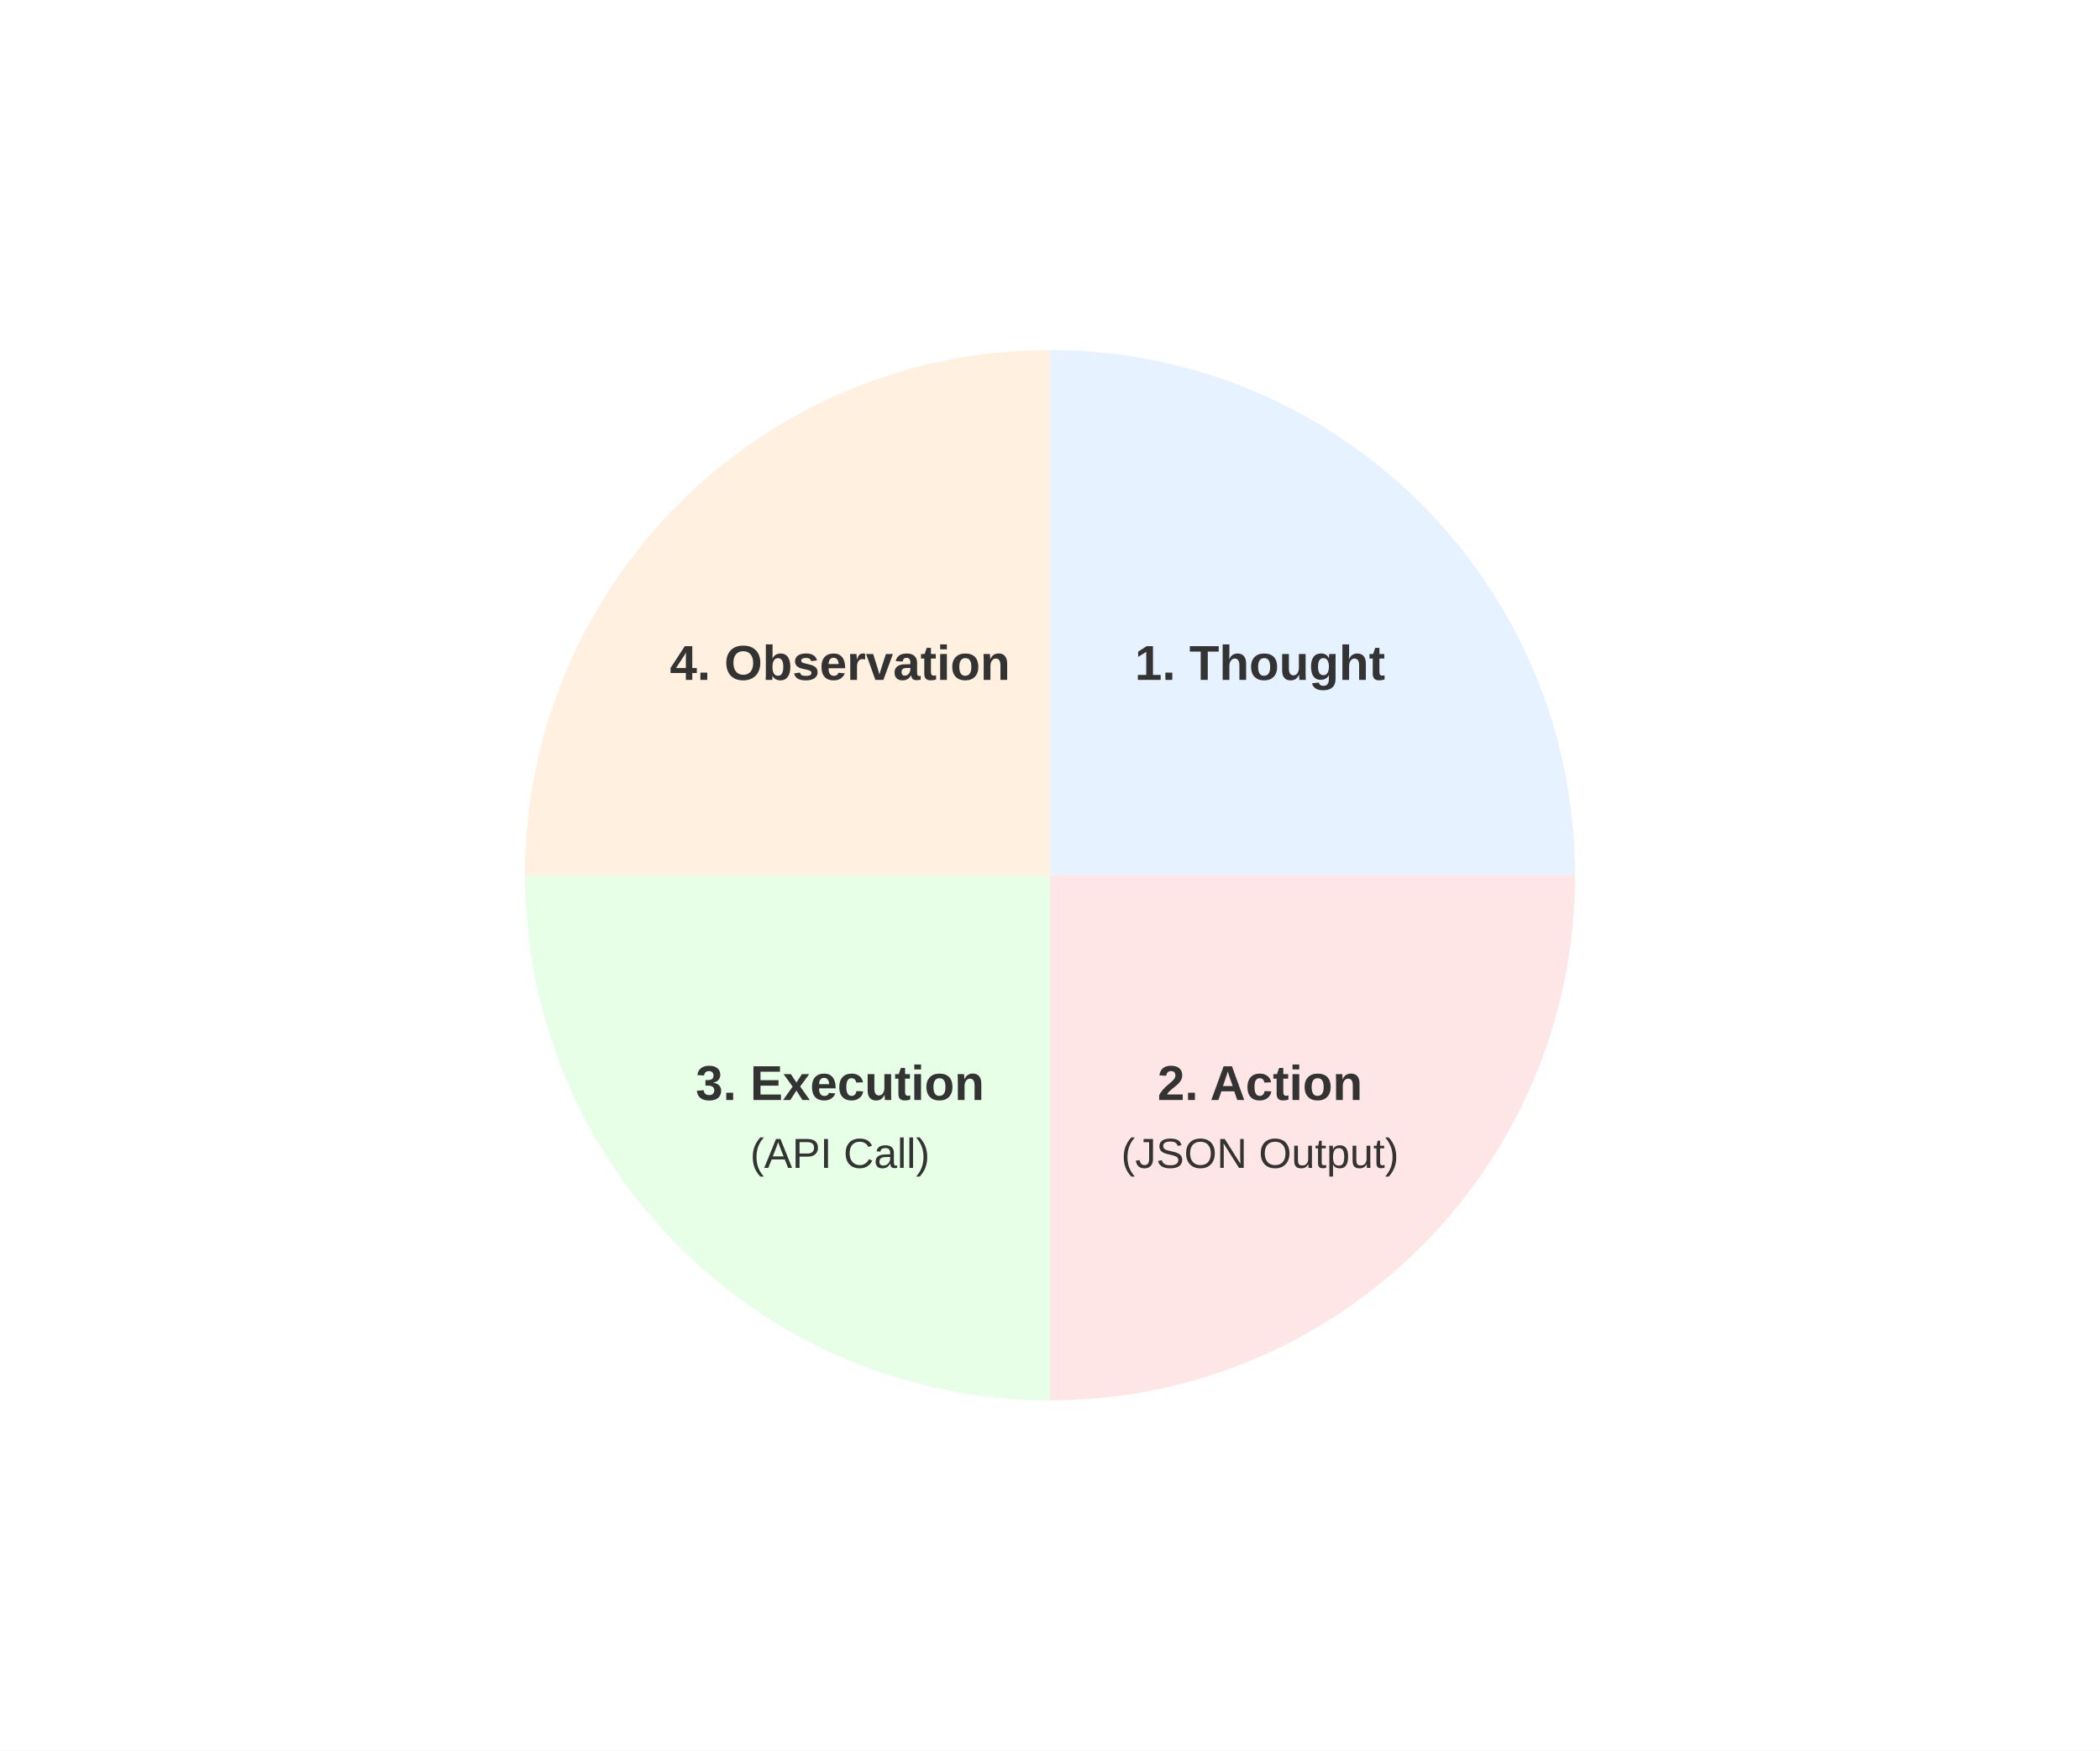
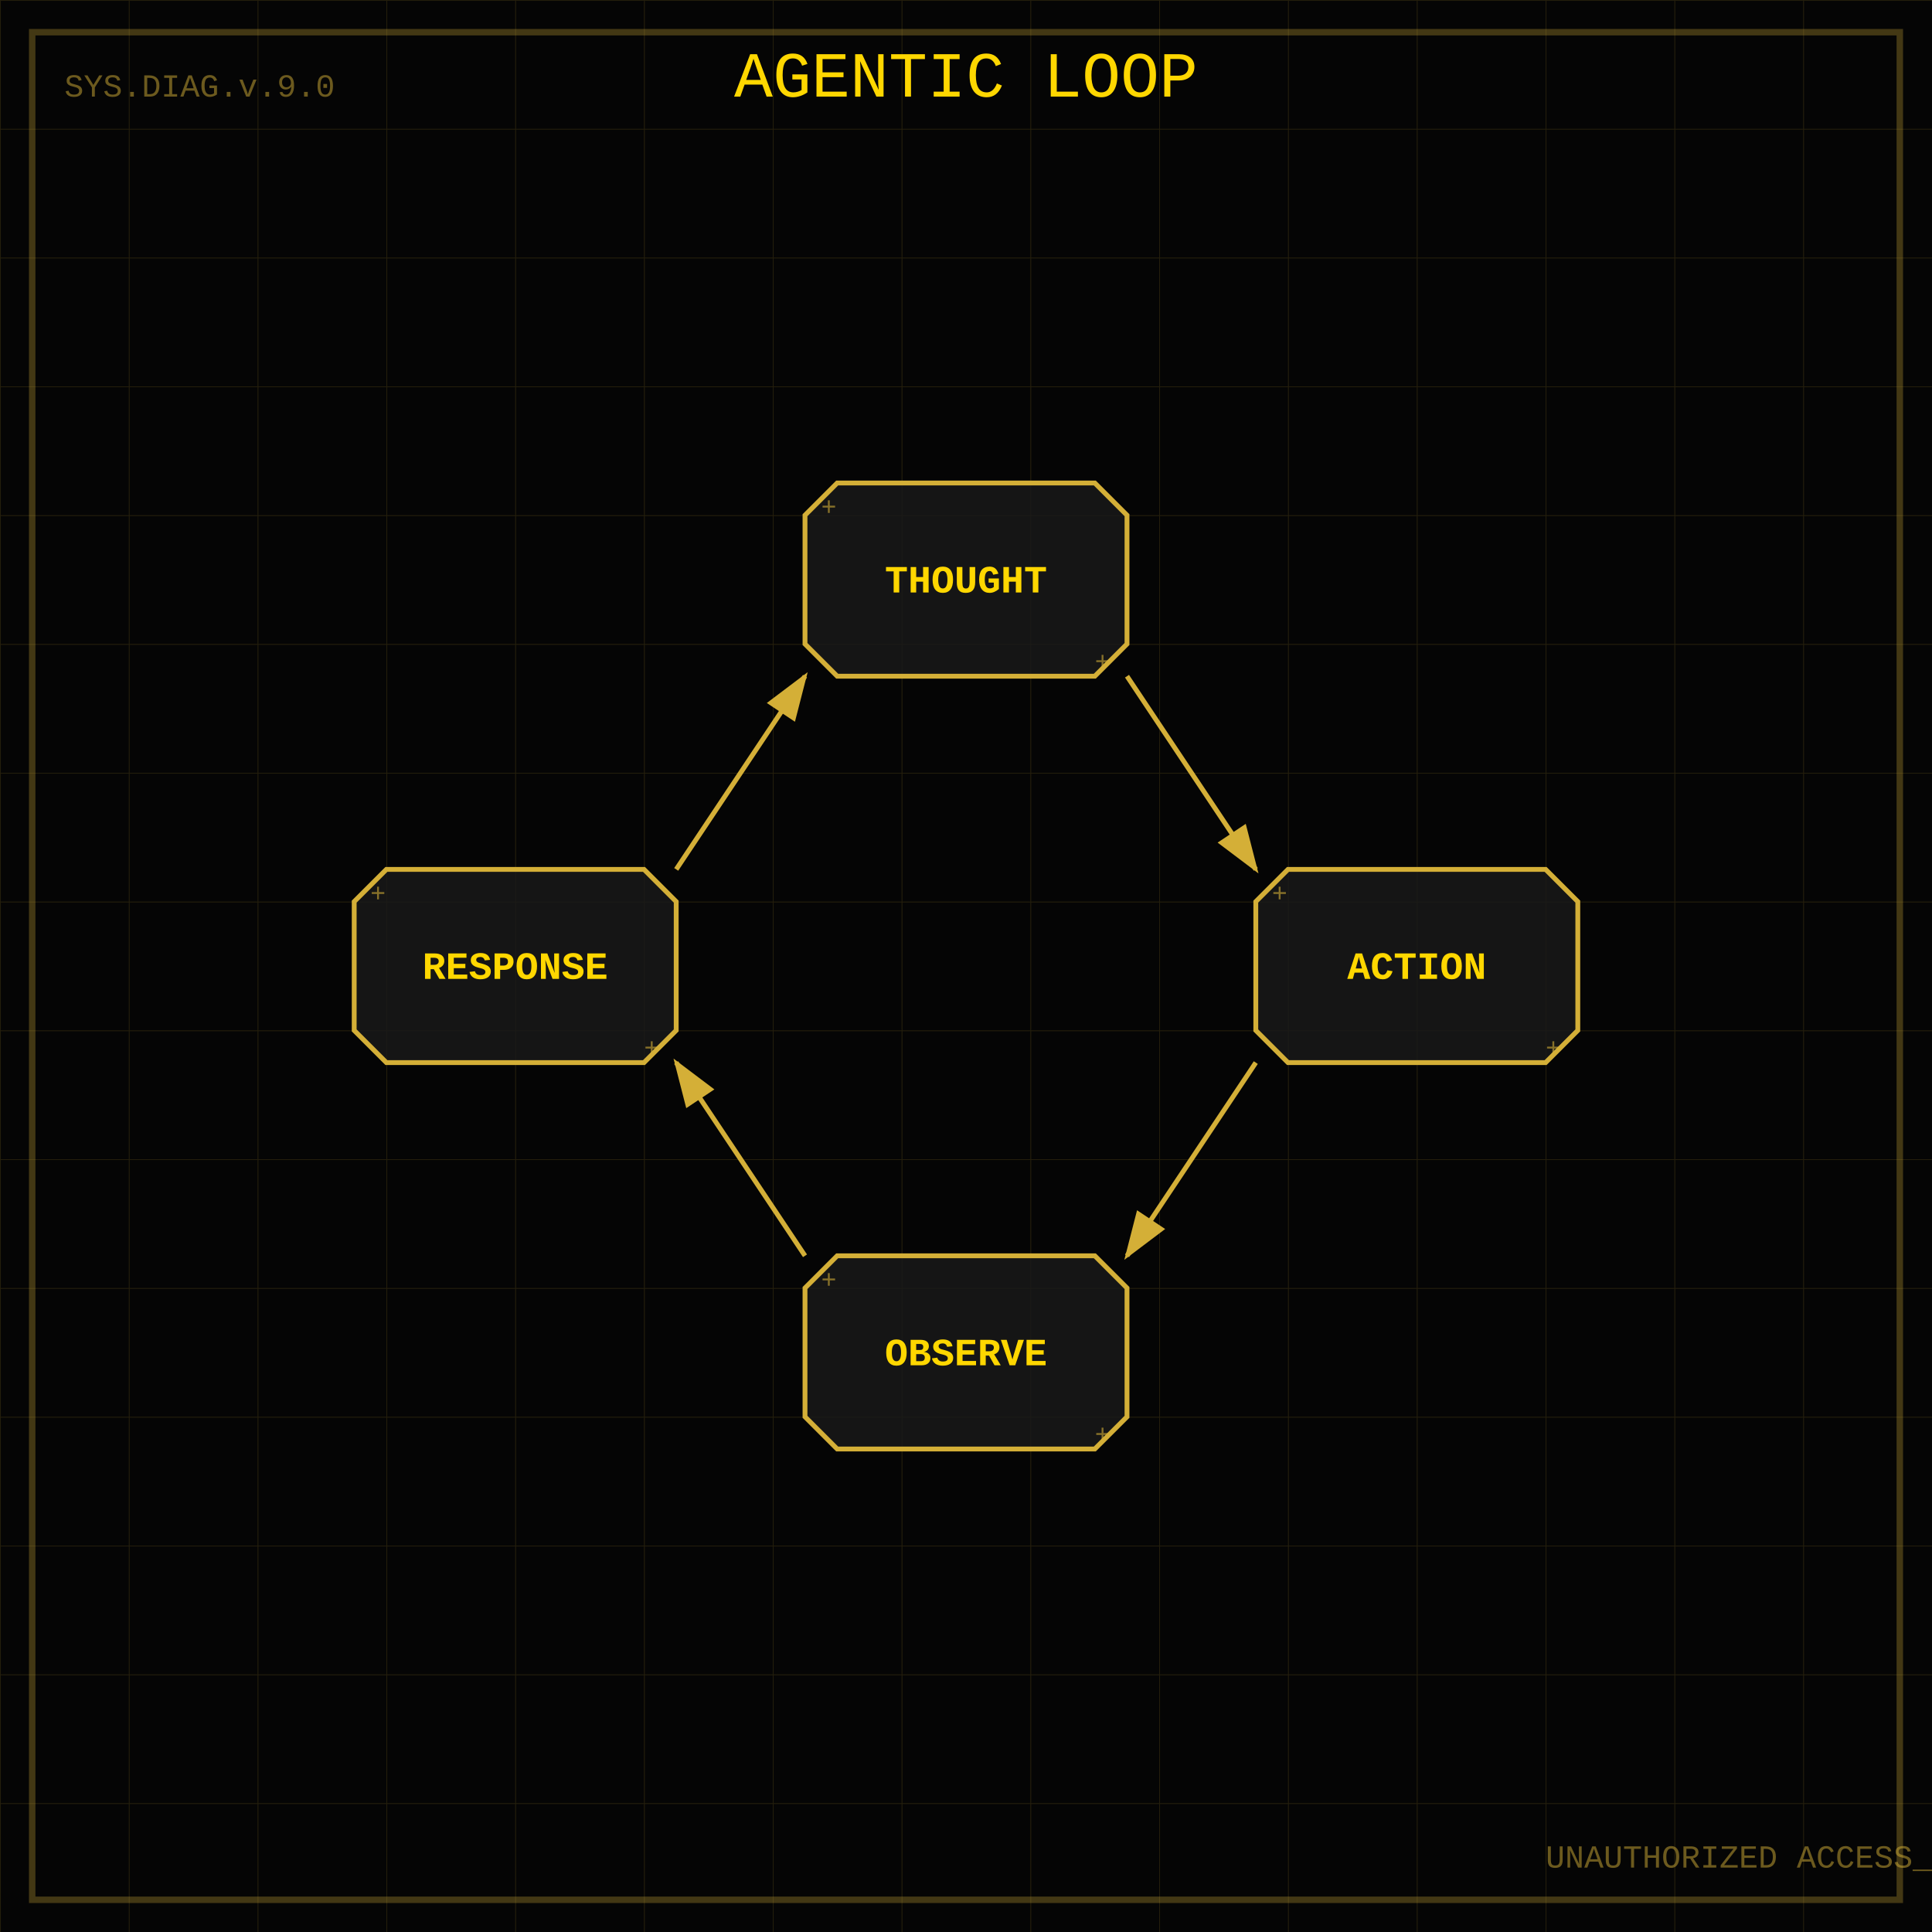
- <svg xmlns="http://www.w3.org/2000/svg" width="600" height="500" viewBox="0 0 600 500">
+ <svg xmlns="http://www.w3.org/2000/svg" viewBox="0 0 600 600">
  <defs>
+     <pattern id="grid" width="40" height="40" patternUnits="userSpaceOnUse">
+       <path d="M 40 0 L 0 0 0 40" fill="none" stroke="#D4AF37" stroke-width="0.5" opacity="0.15" />
+     </pattern>
    <marker id="arrowhead" markerWidth="10" markerHeight="7" refX="9" refY="3.5" orient="auto">
-       <polygon points="0 0, 10 3.5, 0 7" fill="#333" />
+       <polygon points="0 0, 10 3.5, 0 7" fill="#D4AF37" />
+     </marker>
+     <marker id="dot" markerWidth="6" markerHeight="6" refX="3" refY="3" orient="auto">
+       <circle cx="3" cy="3" r="3" fill="#D4AF37" />
    </marker>
  </defs>
-   <rect width="100%" height="100%" fill="#ffffff" />
-   <path d="M 300 250 L 300 100 A 150 150 0 0 1 450 250 Z" fill="#e6f2ff" stroke="none" stroke-width="2" />
-   <text x="360" y="190" font-family="Arial, sans-serif" font-size="14" fill="#333" text-anchor="middle" font-weight="bold" dy=".3em">1. Thought</text>
-   <path d="M 300 250 L 450 250 A 150 150 0 0 1 300 400 Z" fill="#ffe6e6" stroke="none" stroke-width="2" />
-   <text x="360" y="310" font-family="Arial, sans-serif" font-size="14" fill="#333" text-anchor="middle" font-weight="bold" dy=".3em">2. Action</text>
-   <text x="360" y="330" font-family="Arial, sans-serif" font-size="12" fill="#333" text-anchor="middle" font-weight="normal" dy=".3em">(JSON Output)</text>
-   <path d="M 300 250 L 300 400 A 150 150 0 0 1 150 250 Z" fill="#e6ffe6" stroke="none" stroke-width="2" />
-   <text x="240" y="310" font-family="Arial, sans-serif" font-size="14" fill="#333" text-anchor="middle" font-weight="bold" dy=".3em">3. Execution</text>
-   <text x="240" y="330" font-family="Arial, sans-serif" font-size="12" fill="#333" text-anchor="middle" font-weight="normal" dy=".3em">(API Call)</text>
-   <path d="M 300 250 L 150 250 A 150 150 0 0 1 300 100 Z" fill="#fff0e0" stroke="none" stroke-width="2" />
-   <text x="240" y="190" font-family="Arial, sans-serif" font-size="14" fill="#333" text-anchor="middle" font-weight="bold" dy=".3em">4. Observation</text>
+   <rect width="100%" height="100%" fill="#050505" />
+   <rect width="100%" height="100%" fill="url(#grid)" />
+   <text x="300" y="30" fill="#FFD700" font-family="Courier New" font-size="20" text-anchor="middle">AGENTIC LOOP</text>
+   <polygon points="260,150 340,150 350,160 350,200 340,210 260,210 250,200 250,160" fill="#1A1A1A" stroke="#D4AF37" stroke-width="1.5" fill-opacity="0.8" />
+   <text x="255" y="160" fill="#D4AF37" font-family="Courier New" font-size="8" opacity="0.6">+</text>
+   <text x="340" y="208" fill="#D4AF37" font-family="Courier New" font-size="8" opacity="0.6">+</text>
+   <text x="300.0" y="184.0" fill="#FFD700" font-family="Courier New" font-size="12" font-weight="bold" text-anchor="middle">THOUGHT</text>
+   <polygon points="400,270 480,270 490,280 490,320 480,330 400,330 390,320 390,280" fill="#1A1A1A" stroke="#D4AF37" stroke-width="1.5" fill-opacity="0.8" />
+   <text x="395" y="280" fill="#D4AF37" font-family="Courier New" font-size="8" opacity="0.6">+</text>
+   <text x="480" y="328" fill="#D4AF37" font-family="Courier New" font-size="8" opacity="0.6">+</text>
+   <text x="440.0" y="304.0" fill="#FFD700" font-family="Courier New" font-size="12" font-weight="bold" text-anchor="middle">ACTION</text>
+   <polygon points="260,390 340,390 350,400 350,440 340,450 260,450 250,440 250,400" fill="#1A1A1A" stroke="#D4AF37" stroke-width="1.5" fill-opacity="0.8" />
+   <text x="255" y="400" fill="#D4AF37" font-family="Courier New" font-size="8" opacity="0.6">+</text>
+   <text x="340" y="448" fill="#D4AF37" font-family="Courier New" font-size="8" opacity="0.6">+</text>
+   <text x="300.0" y="424.0" fill="#FFD700" font-family="Courier New" font-size="12" font-weight="bold" text-anchor="middle">OBSERVE</text>
+   <polygon points="120,270 200,270 210,280 210,320 200,330 120,330 110,320 110,280" fill="#1A1A1A" stroke="#D4AF37" stroke-width="1.5" fill-opacity="0.8" />
+   <text x="115" y="280" fill="#D4AF37" font-family="Courier New" font-size="8" opacity="0.6">+</text>
+   <text x="200" y="328" fill="#D4AF37" font-family="Courier New" font-size="8" opacity="0.6">+</text>
+   <text x="160.0" y="304.0" fill="#FFD700" font-family="Courier New" font-size="12" font-weight="bold" text-anchor="middle">RESPONSE</text>
+   <line x1="350" y1="210" x2="390" y2="270" stroke="#D4AF37" stroke-width="1.5" marker-end="url(#arrowhead)" />
+   <line x1="390" y1="330" x2="350" y2="390" stroke="#D4AF37" stroke-width="1.5" marker-end="url(#arrowhead)" />
+   <line x1="250" y1="390" x2="210" y2="330" stroke="#D4AF37" stroke-width="1.5" marker-end="url(#arrowhead)" />
+   <line x1="210" y1="270" x2="250" y2="210" stroke="#D4AF37" stroke-width="1.5" marker-end="url(#arrowhead)" />
+   <rect x="10" y="10" width="580" height="580" fill="none" stroke="#D4AF37" stroke-width="2" opacity="0.3" />
+   <text x="20" y="30" fill="#D4AF37" font-family="Courier New" font-size="10" opacity="0.5">SYS.DIAG.v.9.0</text>
+   <text x="480" y="580" fill="#D4AF37" font-family="Courier New" font-size="10" opacity="0.5">UNAUTHORIZED ACCESS_</text>
</svg>
